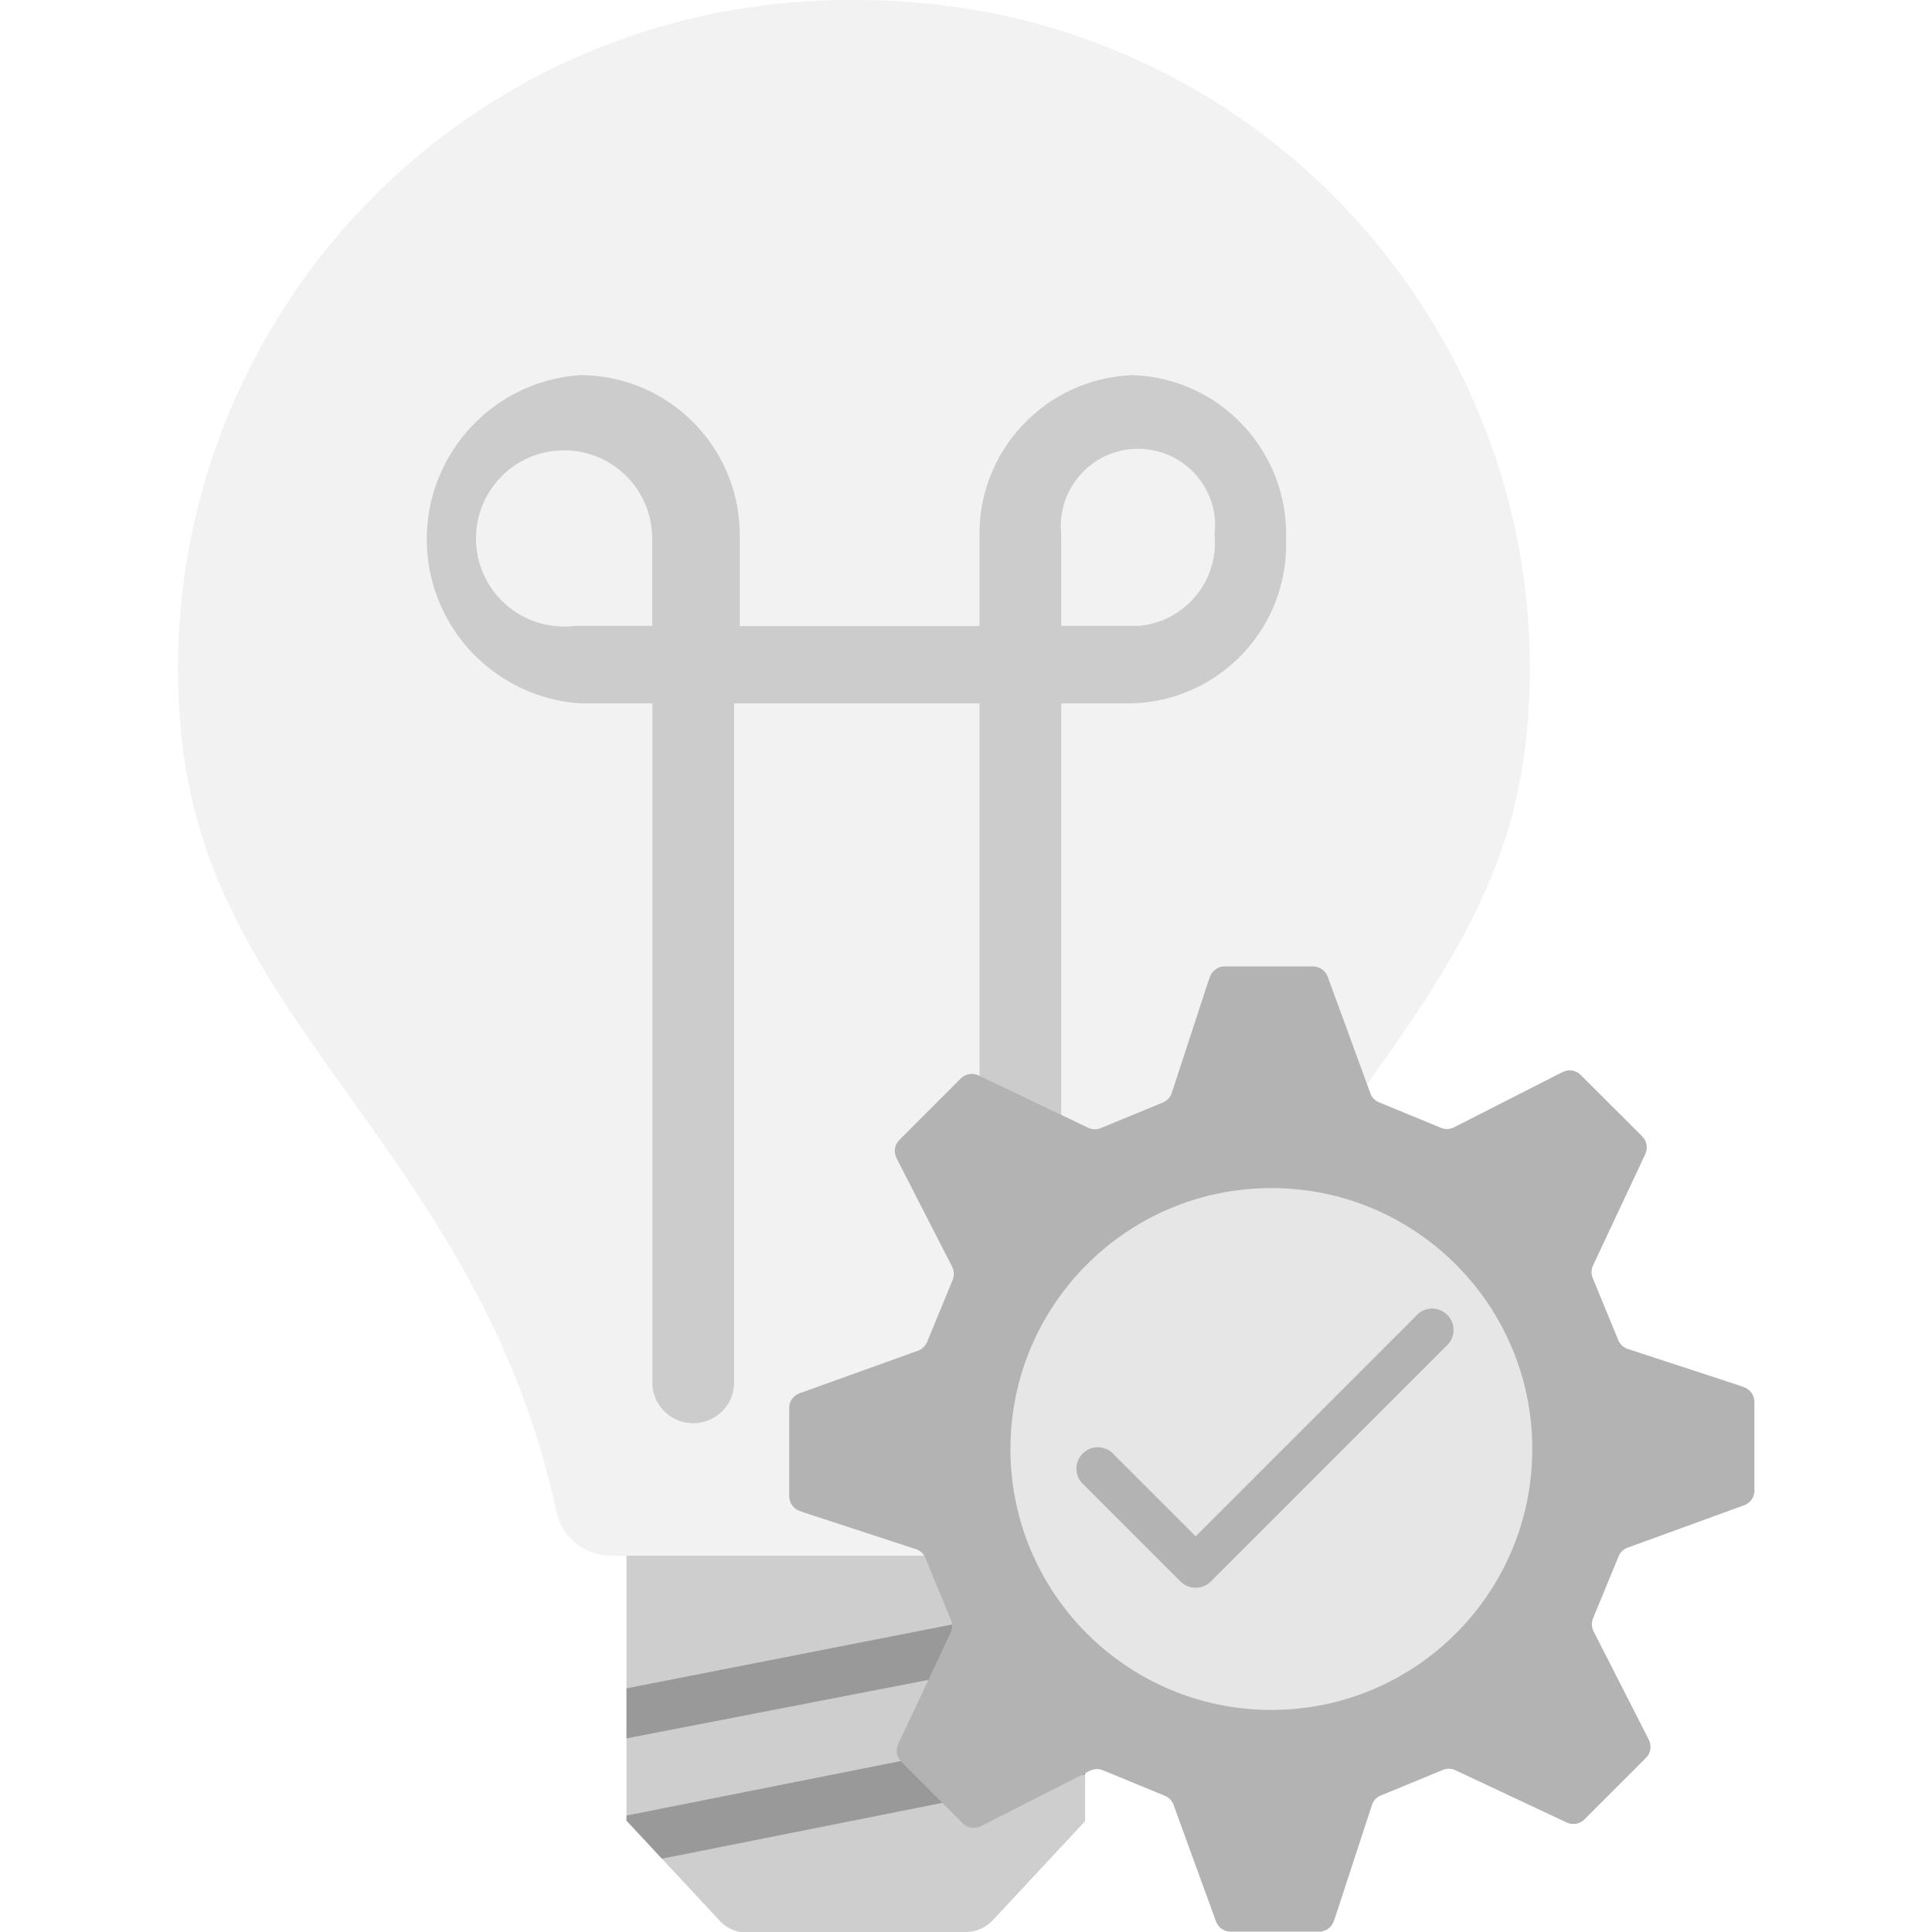
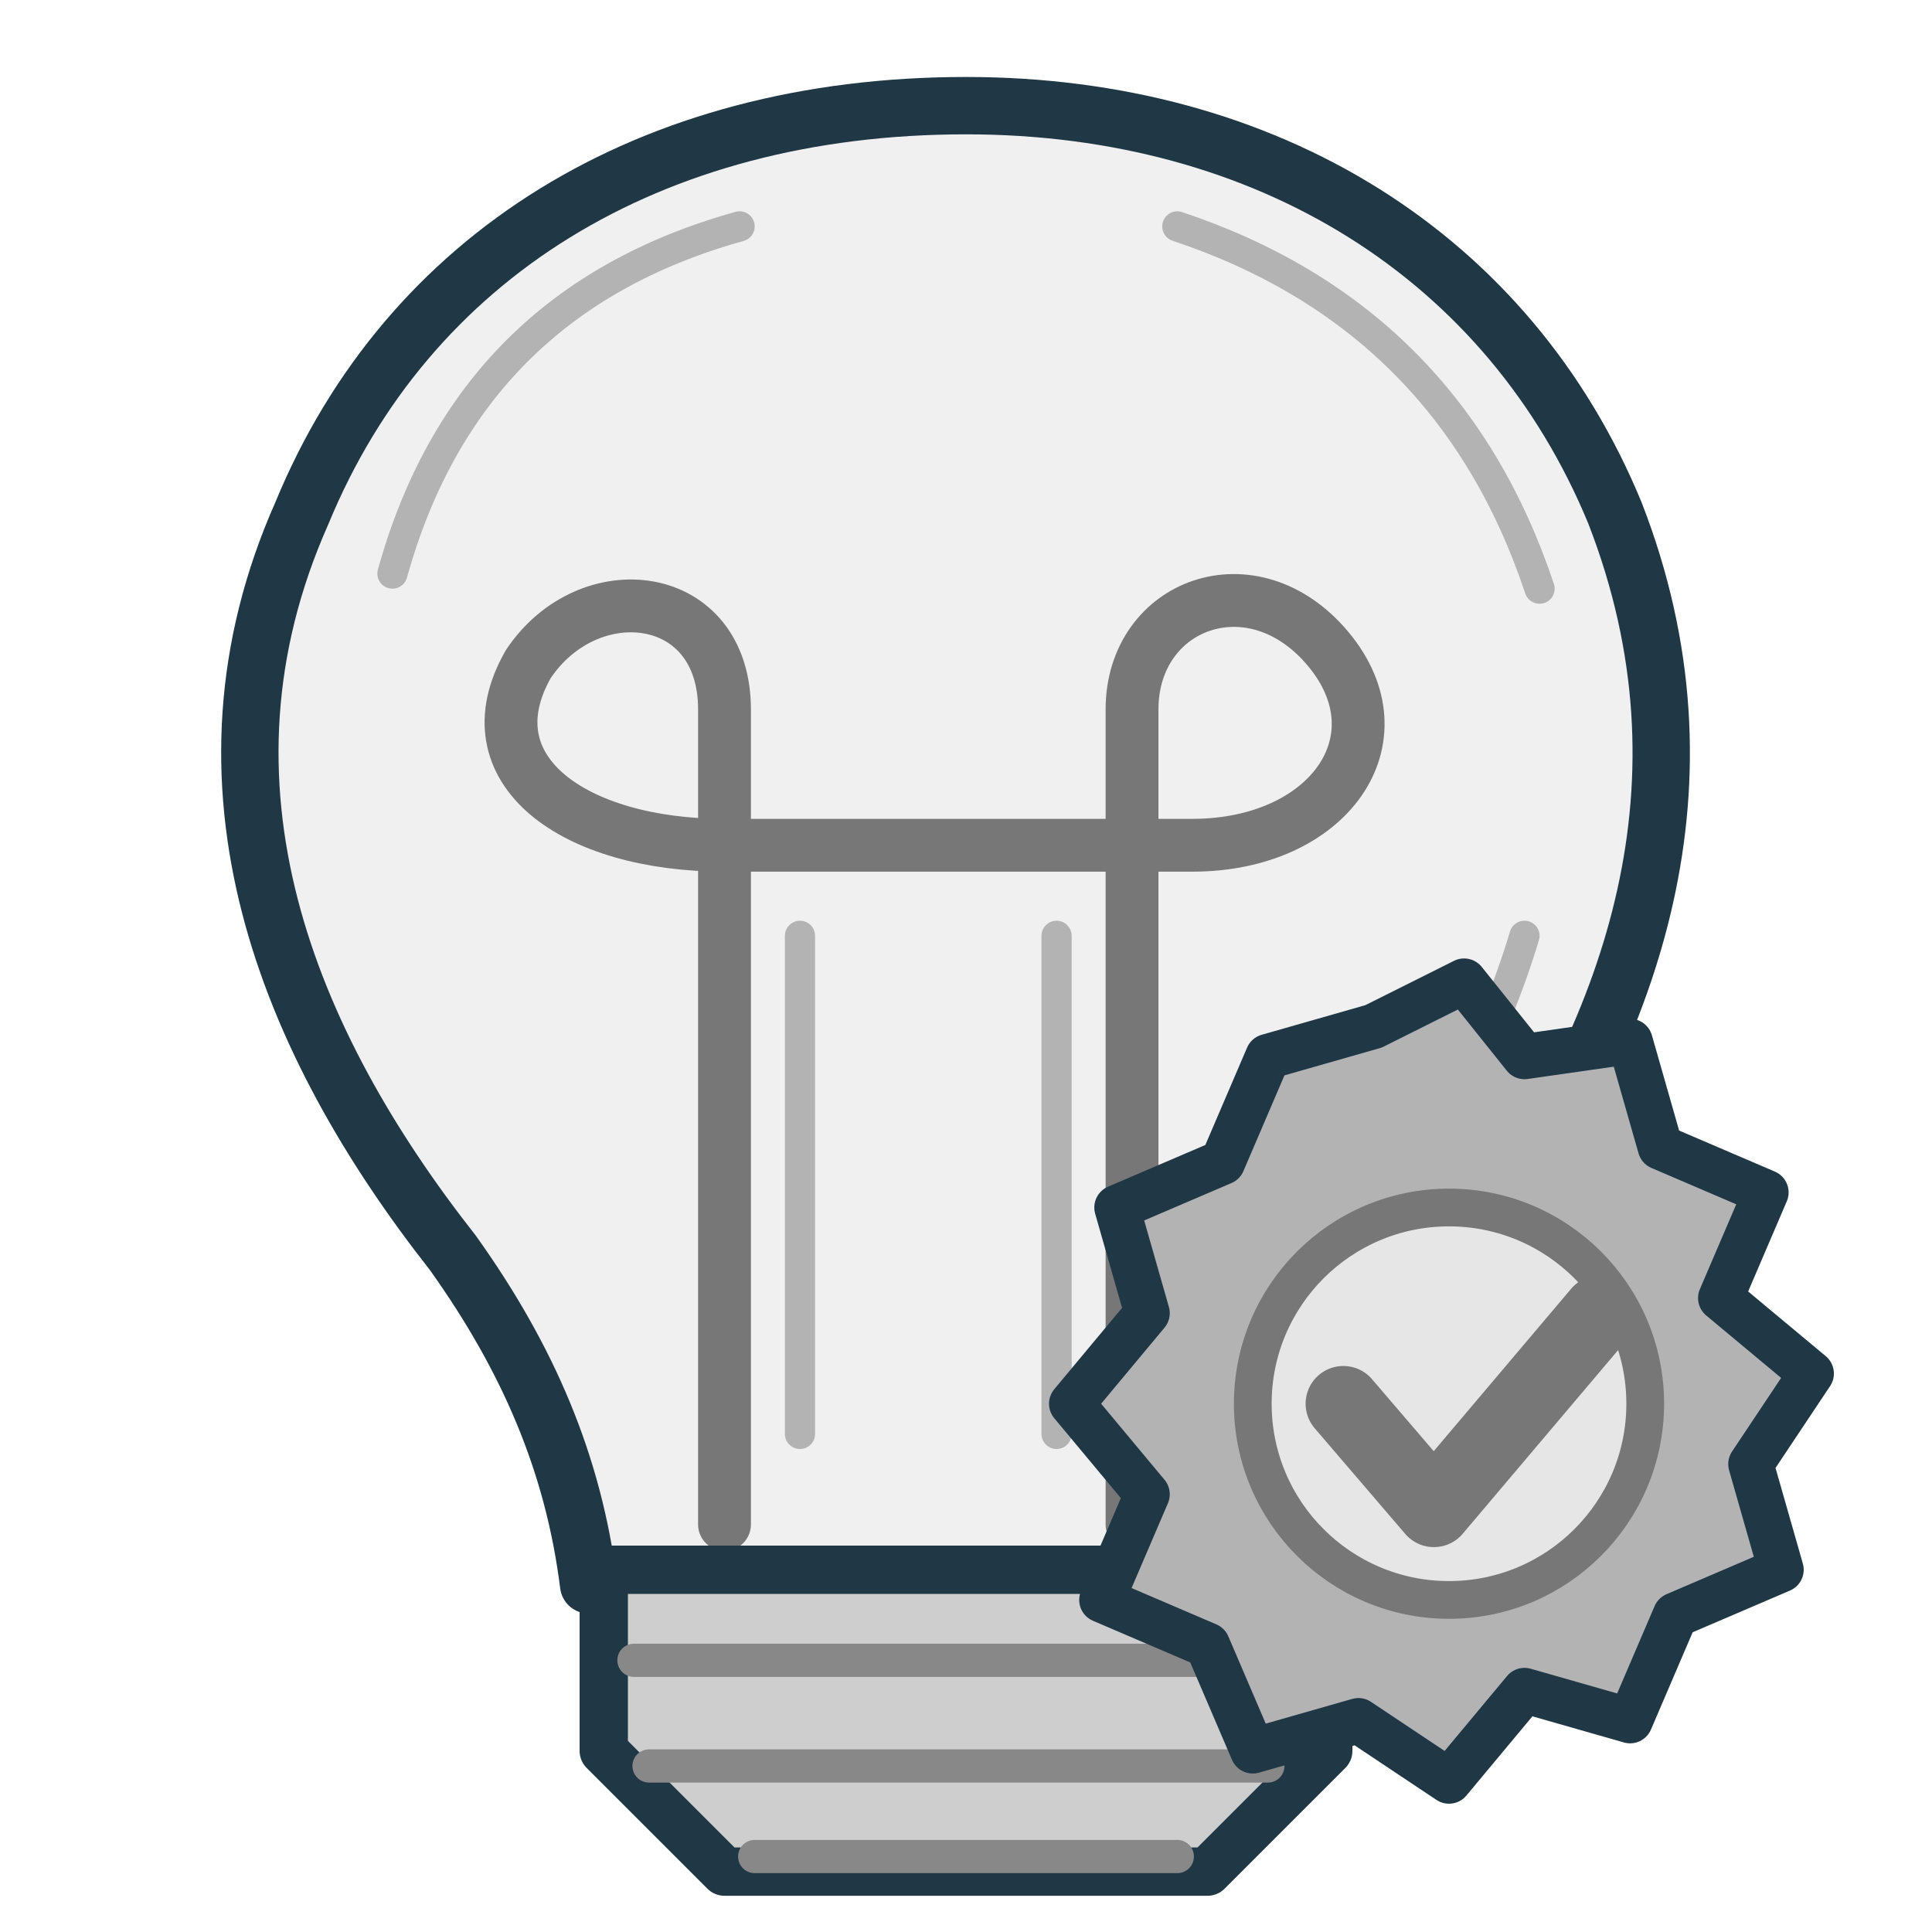
- <svg xmlns="http://www.w3.org/2000/svg" width="128" height="128" viewBox="0 0 128 128">
-   <defs>
-     <linearGradient id="bulbGradient" x1="0" y1="0" x2="0.2" y2="1">
-       <stop offset="0" stop-color="#CCCCCC" />
-       <stop offset="1" stop-color="#CCCCCC" stop-opacity="0.02" />
-     </linearGradient>
-   </defs>
-   <g transform="scale(7.111111)">
-     <path d="m5.837,14.493v2.469l.857.921c.051.061.122.102.201.117h2.117c.092-.004.178-.044.24-.112l.858-.921v-2.474h-4.273Z" fill="#cecece" />
-     <path d="m10.11,16.532v-.466l-4.273.849v.047l.33.355Z" fill="#999" />
-     <path d="m10.11,14.892-4.273.838v.466l4.28-.829Z" fill="#999" />
-     <path d="m13.475,3.224c-.048-.086-.097-.172-.149-.255l-.003-.005c-.051-.083-.105-.165-.16-.246l-.002-.004c-.502-.733-1.158-1.357-1.929-1.821l-.007-.004c-.08-.048-.161-.094-.244-.139l-.029-.016c-.075-.04-.15-.078-.227-.115l-.059-.028c-.067-.032-.135-.062-.203-.091l-.094-.039c-.058-.023-.116-.046-.174-.068l-.134-.048-.142-.048c-.058-.019-.116-.036-.175-.053l-.11-.031c-.07-.019-.141-.036-.212-.052l-.082-.019c-.079-.017-.16-.032-.24-.046l-.065-.011c-.083-.014-.166-.025-.25-.035l-.047-.007-.019-.002c-.092-.01-.185-.018-.279-.025l-.077-.006c-.11-.006-.22-.009-.331-.01h-.156c-.111,0-.222.004-.331.01l-.077.006c-.094.006-.187.014-.279.025l-.019.002-.047.007c-.084.01-.167.022-.25.035l-.065.011c-.081.014-.161.029-.24.047l-.082.019c-.071.016-.142.034-.212.052l-.11.031c-.059.017-.117.034-.175.053l-.142.048-.134.048c-.059.022-.117.045-.174.068l-.094.039c-.069.029-.136.06-.203.091l-.059.028c-.077.037-.152.075-.227.115l-.029.016c-.082.045-.163.091-.243.139l-.007.004c-.771.464-1.427,1.088-1.929,1.821l-.002.004c-.055.081-.109.163-.16.246l-.003.005c-.052.084-.101.169-.149.255-.606,1.097-.889,2.385-.734,3.724.017.141.041.277.069.41.485,2.34,2.745,3.598,3.417,6.733.053.233.258.399.497.402h4.546c.239-.003.444-.169.497-.402.672-3.134,2.931-4.392,3.417-6.731.029-.134.053-.27.069-.411.155-1.339-.128-2.627-.734-3.724Z" fill="#f2f2f2" />
-     <path fill="#CCCCCC" fill-rule="evenodd" d="       M10.554 3.495       C9.740 3.524 9.102 4.204 9.126 5.018       V5.833H6.892V5.018       C6.910 4.195 6.258 3.513 5.435 3.495       H5.400       C4.556 3.555 3.920 4.289 3.980 5.133       C4.034 5.893 4.639 6.498 5.400 6.553       H6.078V12.903       C6.091 13.113 6.273 13.273 6.483 13.259       C6.675 13.247 6.827 13.094 6.839 12.903       V6.553H9.126V12.903       C9.139 13.113 9.321 13.273 9.531 13.259       C9.723 13.247 9.875 13.094 9.887 12.903       V6.553H10.554       C11.371 6.525 12.010 5.840 11.982 5.023       C12.007 4.208 11.369 3.523 10.554 3.495 Z        M6.077 5.831       H5.357       C4.907 5.887 4.497 5.568 4.441 5.118       C4.385 4.668 4.704 4.258 5.154 4.202       C5.604 4.146 6.014 4.465 6.070 4.915       C6.074 4.949 6.077 4.982 6.077 5.016 Z        M10.607 5.831       H9.887V4.974       C9.847 4.579 10.135 4.225 10.530 4.185       C10.914 4.146 11.261 4.417 11.315 4.799       C11.323 4.857 11.323 4.916 11.315 4.974       C11.360 5.397 11.057 5.778 10.634 5.829 Z" />
-     <path d="m16.345,13.884v-.823c0-.061-.038-.115-.094-.136l-.05-.018-1.035-.339c-.041-.013-.073-.044-.089-.083l-.238-.578c-.016-.038-.014-.08.003-.117l.487-1.038c.026-.056.014-.122-.029-.165l-.573-.572c-.044-.044-.112-.056-.168-.027l-.05.025-.962.49c-.038.019-.082.021-.121.005l-.578-.238c-.038-.016-.068-.046-.081-.085l-.397-1.085c-.021-.057-.076-.096-.137-.096h-.823c-.061,0-.115.038-.136.094l-.018.05-.339,1.035c-.013.041-.044.073-.083.089l-.578.238c-.038.016-.081.014-.118-.003l-1.02-.487c-.056-.027-.123-.016-.167.028l-.571.572c-.045.044-.056.112-.028.168l.025.05.494.964c.019.038.021.083.005.122l-.238.578c-.016.038-.047.068-.085.082l-1.104.397c-.058.021-.097.075-.096.137v.822c0,.061.038.115.094.136l.05.018,1.036.339c.041.013.073.044.089.083l.238.578c.016.038.014.08-.003.117l-.489,1.038c-.026.056-.014.122.029.165l.573.573c.044.044.112.056.168.027l.05-.025.966-.491c.038-.019.082-.021.121-.005l.578.238c.038.016.068.046.081.085l.395,1.085c.021.058.076.096.137.096h.823c.061,0,.115-.038.136-.094l.018-.05.339-1.036c.013-.041.044-.073.083-.089l.578-.238c.038-.016.08-.014.117.003l1.037.487c.056.026.122.014.165-.029l.573-.573c.044-.044.056-.112.027-.168l-.025-.05-.49-.961c-.019-.038-.021-.082-.005-.121l.238-.578c.016-.038.046-.068.085-.081l1.085-.395c.058-.021.097-.077.096-.139Z" fill="#b3b3b3" />
-     <circle cx="11.845" cy="13.5" r="2.431" fill="#e6e6e6" />
-     <path d="m11.139,14.313-.754-.754c-.069-.086-.194-.101-.281-.032-.086.069-.101.194-.032.281.009.012.02.023.032.032l.895.895c.078.077.204.077.281,0l2.188-2.188c.086-.069.1-.195.03-.281s-.195-.1-.281-.03c-.011.009-.021.019-.03.03l-2.048,2.048Z" fill="#b3b3b3" />
-   </g>
+ <svg xmlns="http://www.w3.org/2000/svg" width="128" height="128" viewBox="0 0 128 128" fill="none">
+   <path d="M64 7            C43 7 27 17 20 34            C12 52 19 69 30 83            C35 90 38 97 39 105            L89 105            C90 97 94 89 99 81            C108 68 114 52 107 34            C100 17 84 7 64 7 Z" fill="#F0F0F0" stroke="#203746" stroke-width="3.8" stroke-linecap="round" stroke-linejoin="round" />
+   <path d="M26 38 Q31 20 49 15            M78 15 Q96 21 102 39            M101 62 Q98 72 91 81" stroke="#B3B3B3" stroke-width="2" stroke-linecap="round" />
+   <path d="M48 101            L48 47            C48 39 39 38 35 44            C31 51 38 56 48 56            L79 56            C88 56 93 49 88 43            C83 37 75 40 75 47            L75 101" stroke="#777777" stroke-width="3.5" stroke-linecap="round" stroke-linejoin="round" />
+   <path d="M53 62 L53 95            M70 62 L70 95" stroke="#B3B3B3" stroke-width="2" stroke-linecap="round" />
+   <path d="M40 104            L88 104            L88 116            L80 124            L48 124            L40 116 Z" fill="#CECECE" stroke="#203746" stroke-width="3.2" stroke-linecap="round" stroke-linejoin="round" />
+   <path d="M42 110 L86 110            M43 117 L84 117            M50 123 L78 123" stroke="#888888" stroke-width="2.2" stroke-linecap="round" />
+   <path d="M91 68            L97 65 L101 70            L108 69 L110 76            L117 79 L114 86            L120 91 L116 97            L118 104 L111 107            L108 114 L101 112            L96 118 L90 114            L83 116 L80 109            L73 106 L76 99            L71 93 L76 87            L74 80 L81 77            L84 70 Z" fill="#B3B3B3" stroke="#203746" stroke-width="3" stroke-linecap="round" stroke-linejoin="round" />
+   <circle cx="96" cy="93" r="13" fill="#E6E6E6" stroke="#777777" stroke-width="2.5" />
+   <path d="M89 93            L95 100            L106 87" stroke="#777777" stroke-width="5" stroke-linecap="round" stroke-linejoin="round" />
</svg>
